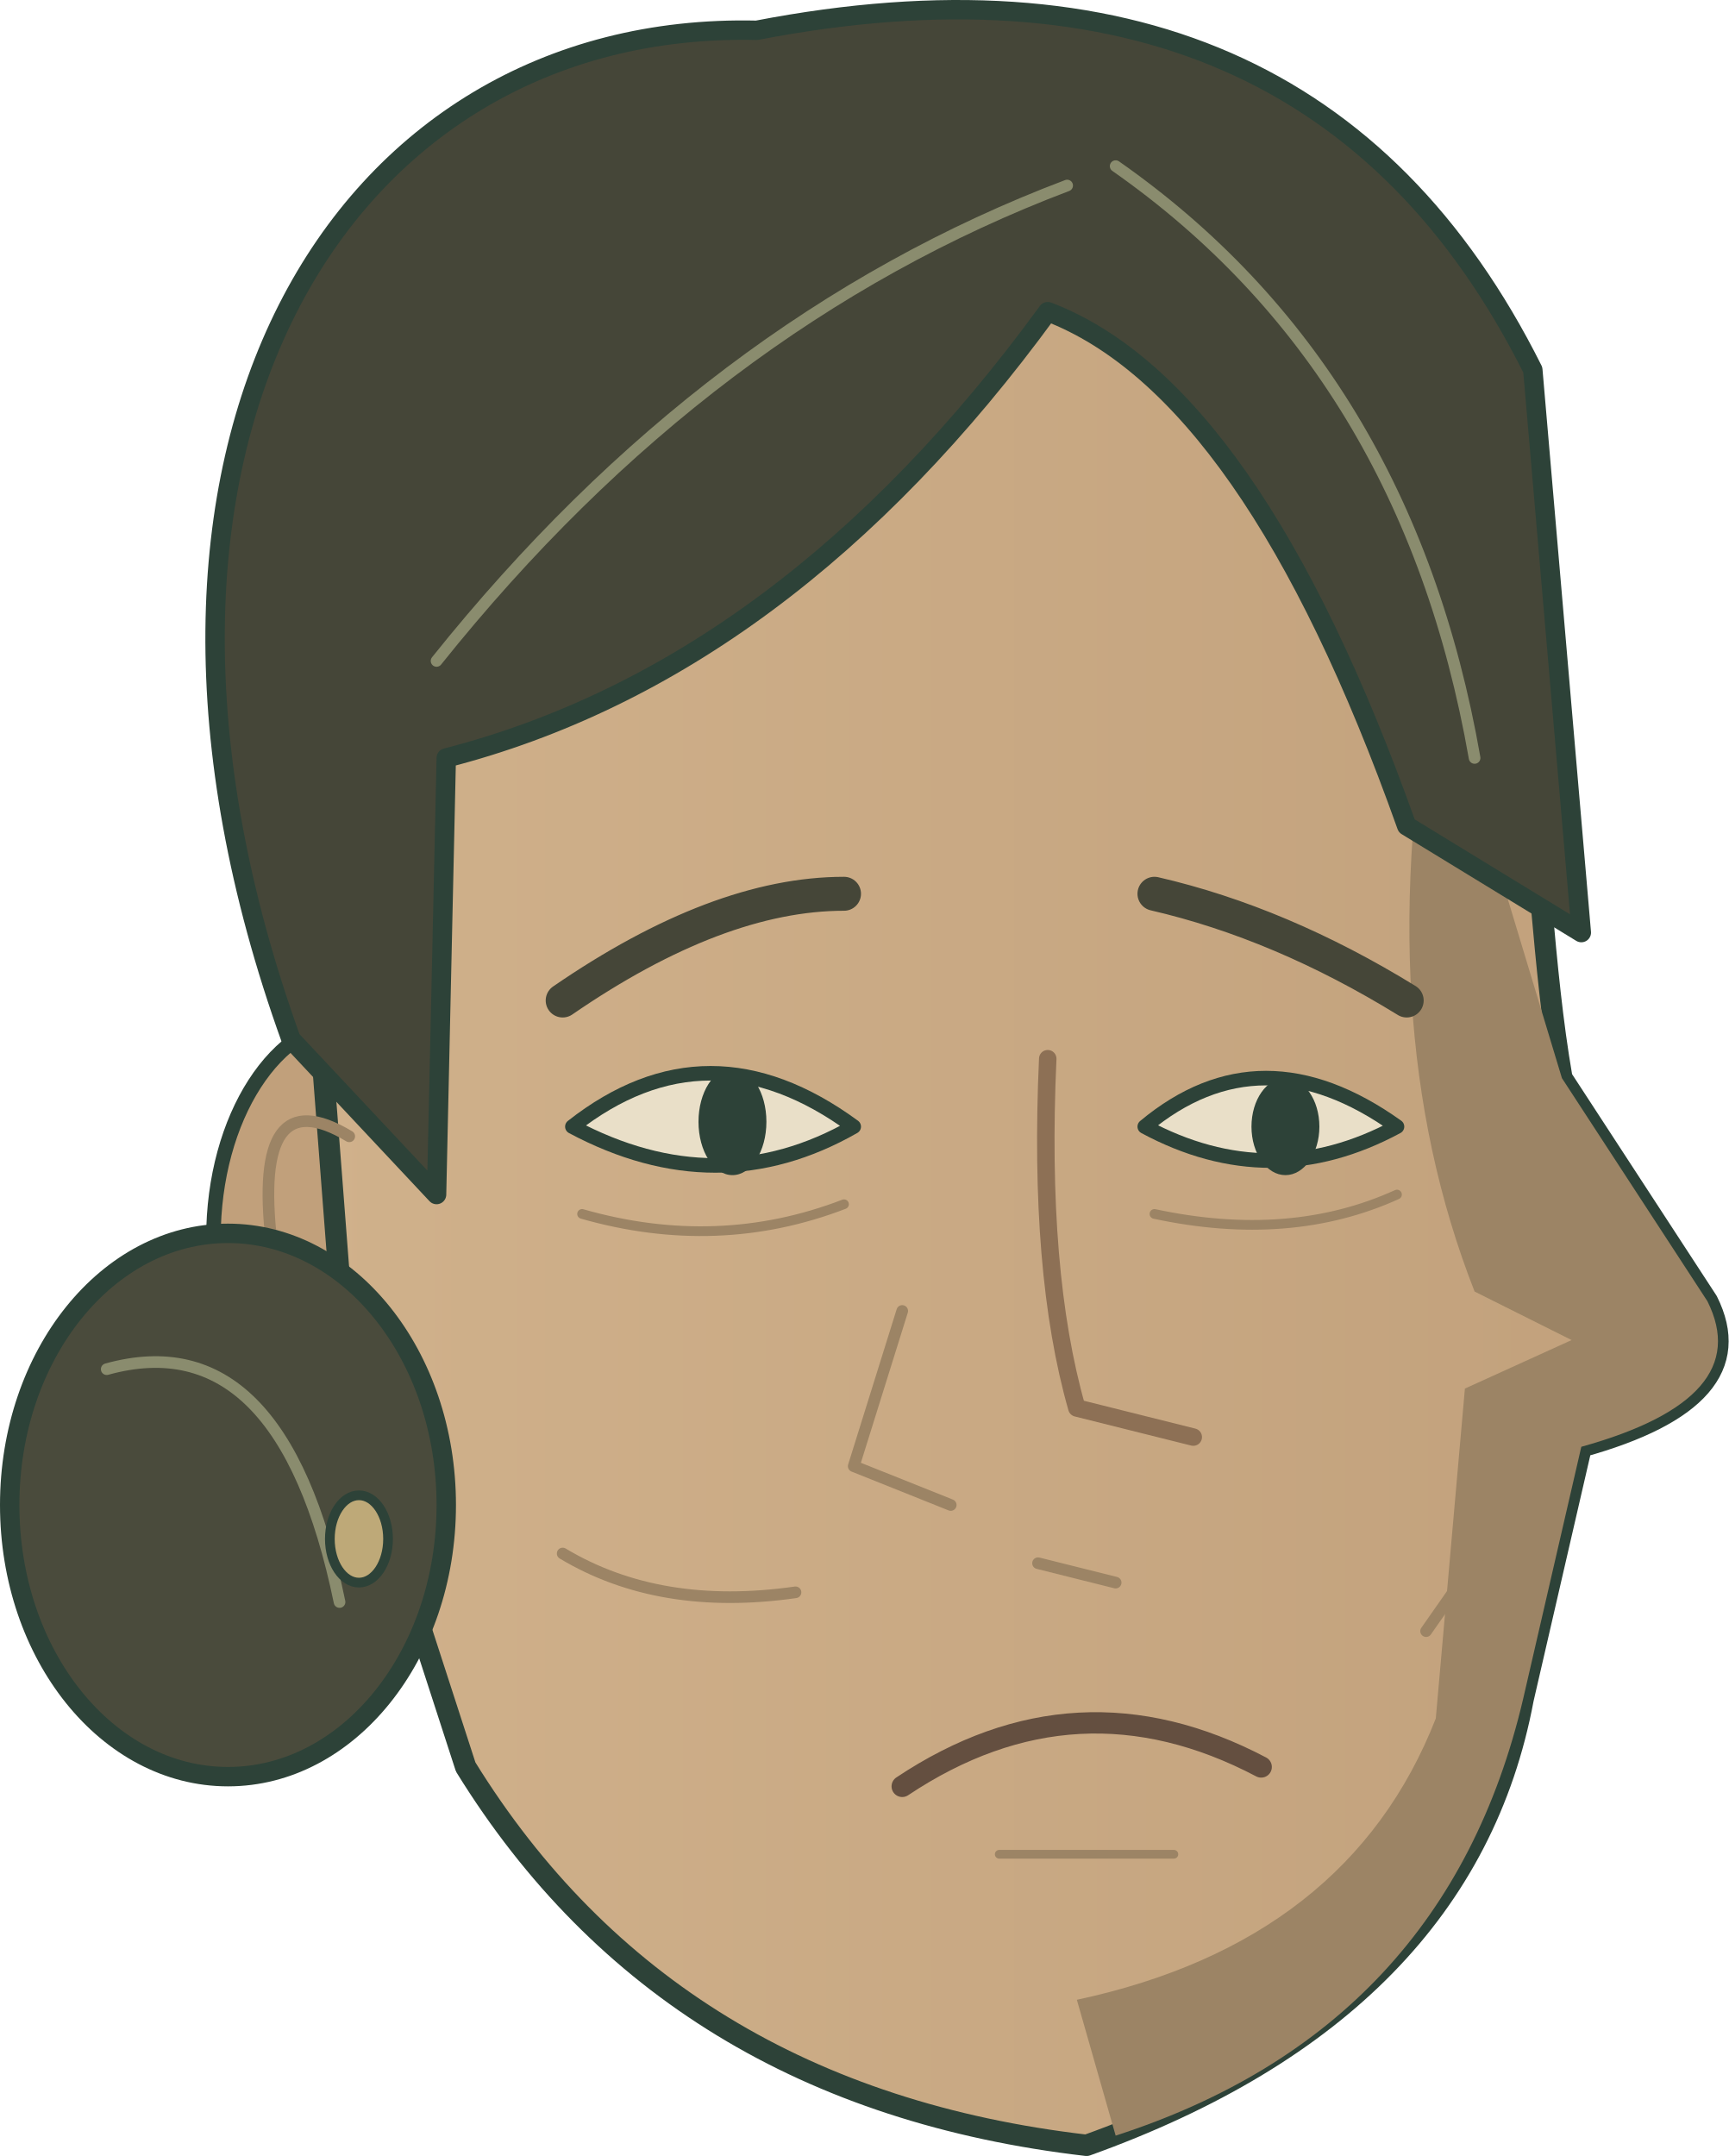
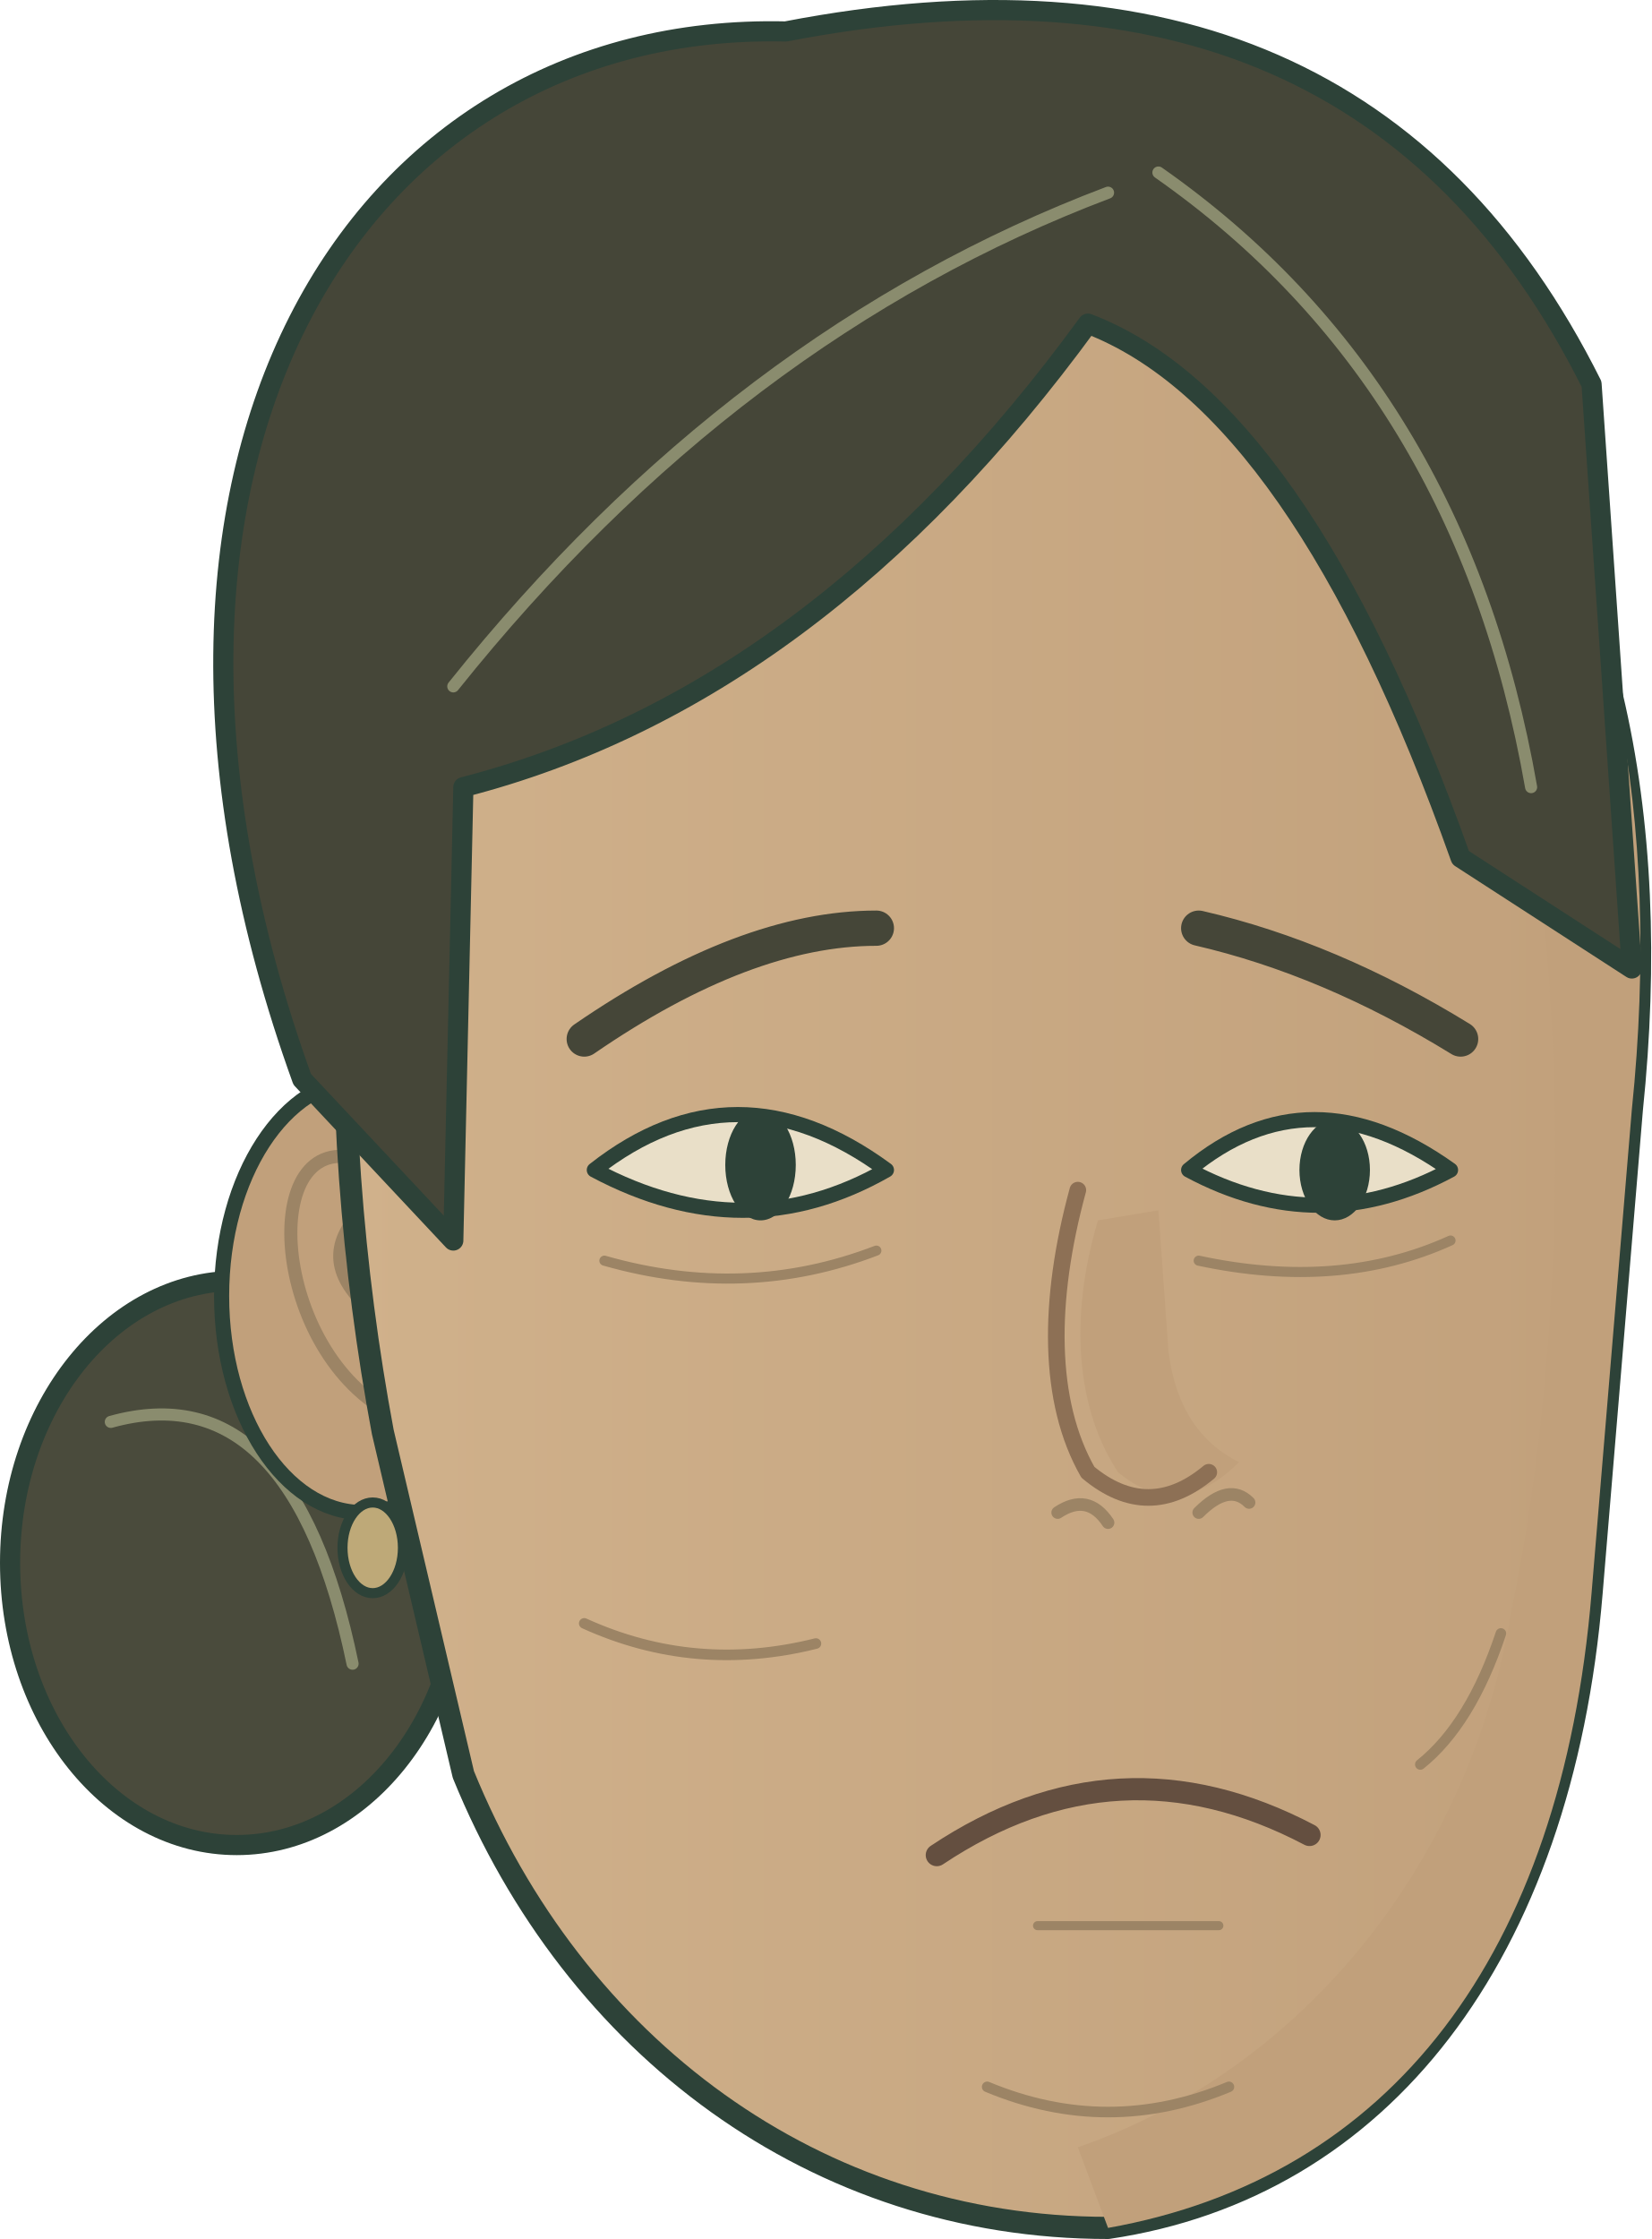
- <svg xmlns="http://www.w3.org/2000/svg" width="178.187" height="222.223" viewBox="0 0 178.187 222.223">
+ <svg xmlns="http://www.w3.org/2000/svg" width="163.919" height="222.223" viewBox="0 0 163.919 222.223">
  <defs>
-     <linearGradient id="linear-gradient-1" x1="32" y1="121.369" x2="177.087" y2="121.369" gradientUnits="userSpaceOnUse">
+     <linearGradient id="linear-gradient-1" x1="34.191" y1="121.351" x2="162.819" y2="121.351" gradientUnits="userSpaceOnUse">
      <stop offset="0" stop-color="#d0b18b" />
      <stop offset="1" stop-color="#c1a07b" />
    </linearGradient>
  </defs>
  <g id="Selection">
-     <ellipse cx="36.5" cy="127.623" rx="14.5" ry="22.5" fill="#c1a07b" stroke="#2d4238" stroke-width="1.5" stroke-miterlimit="10" />
-     <path d="M43 39.123 C65 15.123 115 16.123 143 40.123 C160 61.123 157 88.123 161 111.123 L176 134.123 C179.333 140.79 175 145.79 163 149.123 L157 175.123 C153 196.456 138 211.79 112 221.123 C83.333 217.79 62 204.79 48 182.123 L36 145.123 L32 93.123 Z" fill="url(#linear-gradient-1)" stroke="#2d4238" stroke-width="2.2" stroke-linecap="round" stroke-linejoin="round" />
-     <path d="M148 68.123 C143.333 92.79 144.667 114.456 152 133.123 L162 138.123 L151 143.123 L148 177.123 C142 192.456 129.667 202.123 111 206.123 L115 220.123 C137.667 212.79 151.667 197.79 157 175.123 L163 149.123 C175 145.79 179.333 140.79 176 134.123 L161 111.123 Z" fill="#9c8465" />
-     <path d="M36 117.123 C29.333 113.123 26.667 116.79 28 128.123 L36 138.123 M93 135.123 L88 151.123 L98 155.123 M154 158.123 L147 168.123 M58 160.123 C64.667 164.123 72.667 165.456 82 164.123" fill="none" stroke="#9c8465" stroke-width="1.2" stroke-linecap="round" stroke-linejoin="round" />
-     <path d="M108 109.123 C107.333 123.79 108.333 135.79 111 145.123 L123 148.123" fill="none" stroke="#8d7055" stroke-width="1.8" stroke-linecap="round" stroke-linejoin="round" />
-     <line x1="107" y1="161.123" x2="115" y2="163.123" fill="none" stroke="#9c8465" stroke-width="1.2" stroke-linecap="round" stroke-linejoin="round" />
-     <path d="M30 107.123 C8 46.123 35 2.123 78 3.123 C116 -4.21 142.667 7.456 158 38.123 L163 96.123 L145 85.123 C134.333 55.123 122 37.456 108 32.123 C90 56.79 69.333 72.123 46 78.123 L45 123.123 Z" fill="#454638" stroke="#2d4238" stroke-width="2" stroke-linecap="round" stroke-linejoin="round" />
-     <ellipse cx="23.5" cy="155.123" rx="22.5" ry="28" fill="#4a4b3c" stroke="#2d4238" stroke-width="2" stroke-miterlimit="10" />
-     <path d="M110 19.123 C85.333 28.456 63.667 44.79 45 68.123 M115 17.123 C135 31.123 147.333 51.456 152 78.123 M11 141.123 C23 137.79 31 145.79 35 165.123" fill="none" stroke="#8a8c6e" stroke-width="1.2" stroke-linecap="round" stroke-linejoin="round" />
-     <ellipse cx="37" cy="158.623" rx="3" ry="4.5" fill="#bea978" stroke="#2d4238" stroke-miterlimit="10" />
-     <path d="M59 116.123 C68.333 108.79 78 108.79 88 116.123 C78.667 121.456 69 121.456 59 116.123 Z" fill="#e9dfc8" stroke="#2d4238" stroke-width="1.5" stroke-linecap="round" stroke-linejoin="round" />
+     <g id="cabello_recogido_trasero">
+       <ellipse cx="23.5" cy="155.123" rx="22.5" ry="28" fill="#4a4b3c" stroke="#2d4238" stroke-width="2" stroke-miterlimit="10" />
+       <path d="M11 141.123 C23 137.789 31 145.789 35 165.123" fill="none" stroke="#8a8c6e" stroke-width="1.2" stroke-linecap="round" stroke-linejoin="round" />
+     </g>
+     <g id="oreja_visible">
+       <ellipse cx="36" cy="128.623" rx="14" ry="21.5" fill="#c1a07b" stroke="#2d4238" stroke-width="1.5" stroke-miterlimit="10" />
+       <path d="M38 116.123 C26 109.123 26 131.123 37 139.123 M36 120.123 C32.667 123.456 33 126.789 37 130.123" fill="none" stroke="#9c8465" stroke-width="1.3" stroke-linecap="round" stroke-linejoin="round" />
+     </g>
+     <g id="rostro_base">
+       <path d="M46 41.123 C65 18.123 117 14.123 143 36.123 C160 54.123 165 81.123 162 110.123 L158 158.123 C155 194.123 137 217.123 110 221.123 C81 221.123 57 203.123 46 176.123 L38 142.123 C32 110.123 32 70.123 46 41.123 Z" fill="url(#linear-gradient-1)" stroke="#2d4238" stroke-width="2.2" stroke-linecap="round" stroke-linejoin="round" />
+       <path d="M149 65.123 C156 94.123 156 131.123 150 160.123 C146 184.123 130 205.123 107 213.123 L110 221.123 C138 216.123 155 194.123 158 158.123 L162 110.123 C165 81.123 160 55.123 148 43.123 Z" fill="#c1a07b" />
+       <path d="M58 161.123 C65.333 164.456 73 165.123 81 163.123 M149 162.123 C147 168.123 144.333 172.456 141 175.123 M98 207.123 C106 210.456 114 210.456 122 207.123" fill="none" stroke="#9c8465" stroke-width="1.05" stroke-linecap="round" stroke-linejoin="round" />
+     </g>
+     <g id="nariz_central">
+       <path d="M109 121.123 C106 131.123 107 140.123 111 146.123 C115 149.456 119 149.123 123 145.123 C119 143.123 116.667 139.456 116 134.123 L115 120.123 Z" fill="#c1a07b" />
+       <path d="M107 118.123 C104 129.123 104 139.123 108 146.123 C112 149.456 116 149.456 120 146.123" fill="none" stroke="#8d7055" stroke-width="1.65" stroke-linecap="round" stroke-linejoin="round" />
+       <path d="M105 150.123 C107 148.789 108.667 149.123 110 151.123 M119 150.123 C121 148.123 122.667 147.789 124 149.123" fill="none" stroke="#9c8465" stroke-width="1.25" stroke-linecap="round" stroke-linejoin="round" />
+     </g>
+     <g id="cabello">
+       <path d="M30 107.123 C8 46.123 35 2.123 78 3.123 C116 -4.211 142.667 7.456 158 38.123 L162 96.123 L145 85.123 C134.333 55.123 122 37.456 108 32.123 C90 56.789 69.333 72.123 46 78.123 L45 123.123 Z" fill="#454638" stroke="#2d4238" stroke-width="2" stroke-linecap="round" stroke-linejoin="round" />
+       <path d="M110 19.123 C85.333 28.456 63.667 44.789 45 68.123 M115 17.123 C135 31.123 147.333 51.456 152 78.123" fill="none" stroke="#8a8c6e" stroke-width="1.2" stroke-linecap="round" stroke-linejoin="round" />
+       <ellipse cx="37" cy="153.623" rx="3" ry="4.5" fill="#bea978" stroke="#2d4238" stroke-miterlimit="10" />
+     </g>
+     <path d="M59 116.123 C68.333 108.789 78 108.789 88 116.123 C78.667 121.456 69 121.456 59 116.123 Z" fill="#e9dfc8" stroke="#2d4238" stroke-width="1.5" stroke-linecap="round" stroke-linejoin="round" />
    <ellipse cx="75.5" cy="115.623" rx="3.5" ry="5.5" fill="#2d4238" />
-     <path d="M118 116.123 C126 109.456 134.667 109.456 144 116.123 C135.333 120.79 126.667 120.79 118 116.123 Z" fill="#e9dfc8" stroke="#2d4238" stroke-width="1.5" stroke-linecap="round" stroke-linejoin="round" />
+     <path d="M118 116.123 C126 109.456 134.667 109.456 144 116.123 C135.333 120.789 126.667 120.789 118 116.123 Z" fill="#e9dfc8" stroke="#2d4238" stroke-width="1.5" stroke-linecap="round" stroke-linejoin="round" />
    <ellipse cx="132.5" cy="116.123" rx="3.5" ry="5" fill="#2d4238" />
-     <path d="M60 125.123 C69.333 127.79 78.333 127.456 87 124.123 M119 125.123 C128.333 127.123 136.667 126.456 144 123.123" fill="none" stroke="#9c8465" stroke-linecap="round" stroke-linejoin="round" />
-     <path d="M58 103.123 C68.667 95.79 78.333 92.123 87 92.123 M119 92.123 C127.667 94.123 136.333 97.79 145 103.123" fill="none" stroke="#454638" stroke-width="3.5" stroke-linecap="round" stroke-linejoin="round" />
+     <path d="M60 125.123 C69.333 127.789 78.333 127.456 87 124.123 M119 125.123 C128.333 127.123 136.667 126.456 144 123.123" fill="none" stroke="#9c8465" stroke-linecap="round" stroke-linejoin="round" />
+     <path d="M58 103.123 C68.667 95.789 78.333 92.123 87 92.123 M119 92.123 C127.667 94.123 136.333 97.789 145 103.123" fill="none" stroke="#454638" stroke-width="3.5" stroke-linecap="round" stroke-linejoin="round" />
    <path d="M93 184.123 C105 176.123 117.333 175.456 130 182.123" fill="none" stroke="#644f40" stroke-width="2.2" stroke-linecap="round" stroke-linejoin="round" />
    <line x1="103" y1="191.123" x2="121" y2="191.123" fill="none" stroke="#9c8465" stroke-width="0.9" stroke-linecap="round" stroke-linejoin="round" />
  </g>
</svg>
